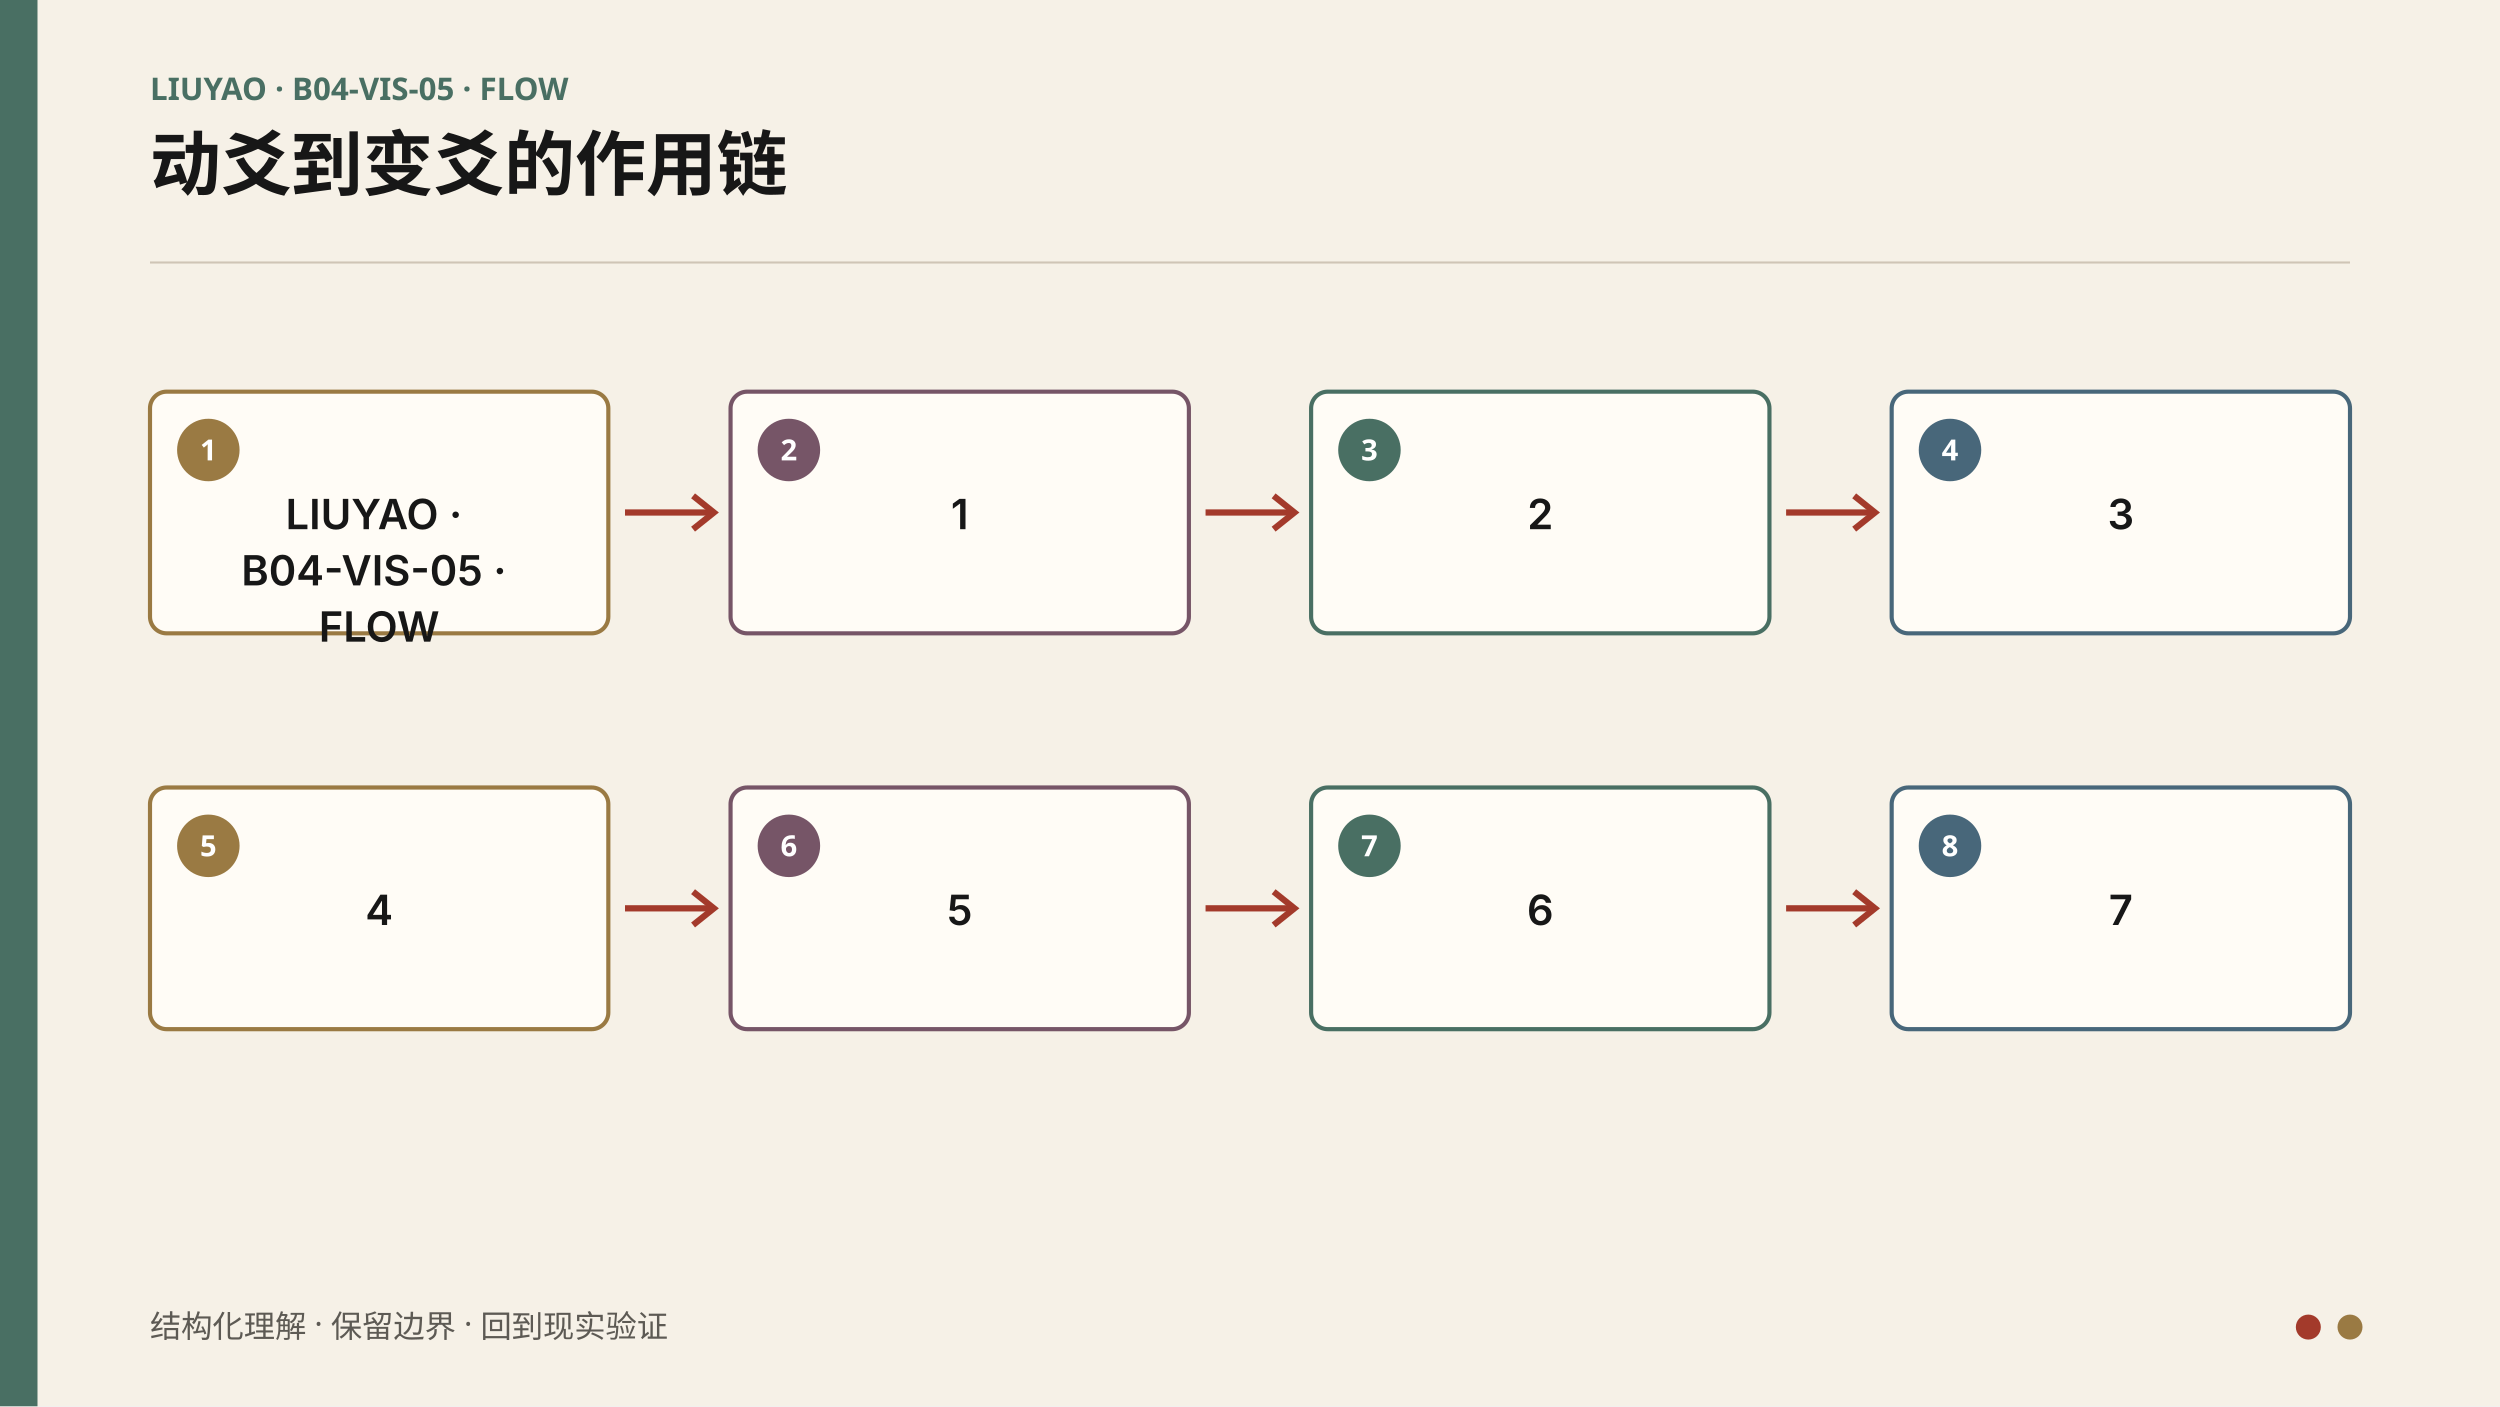
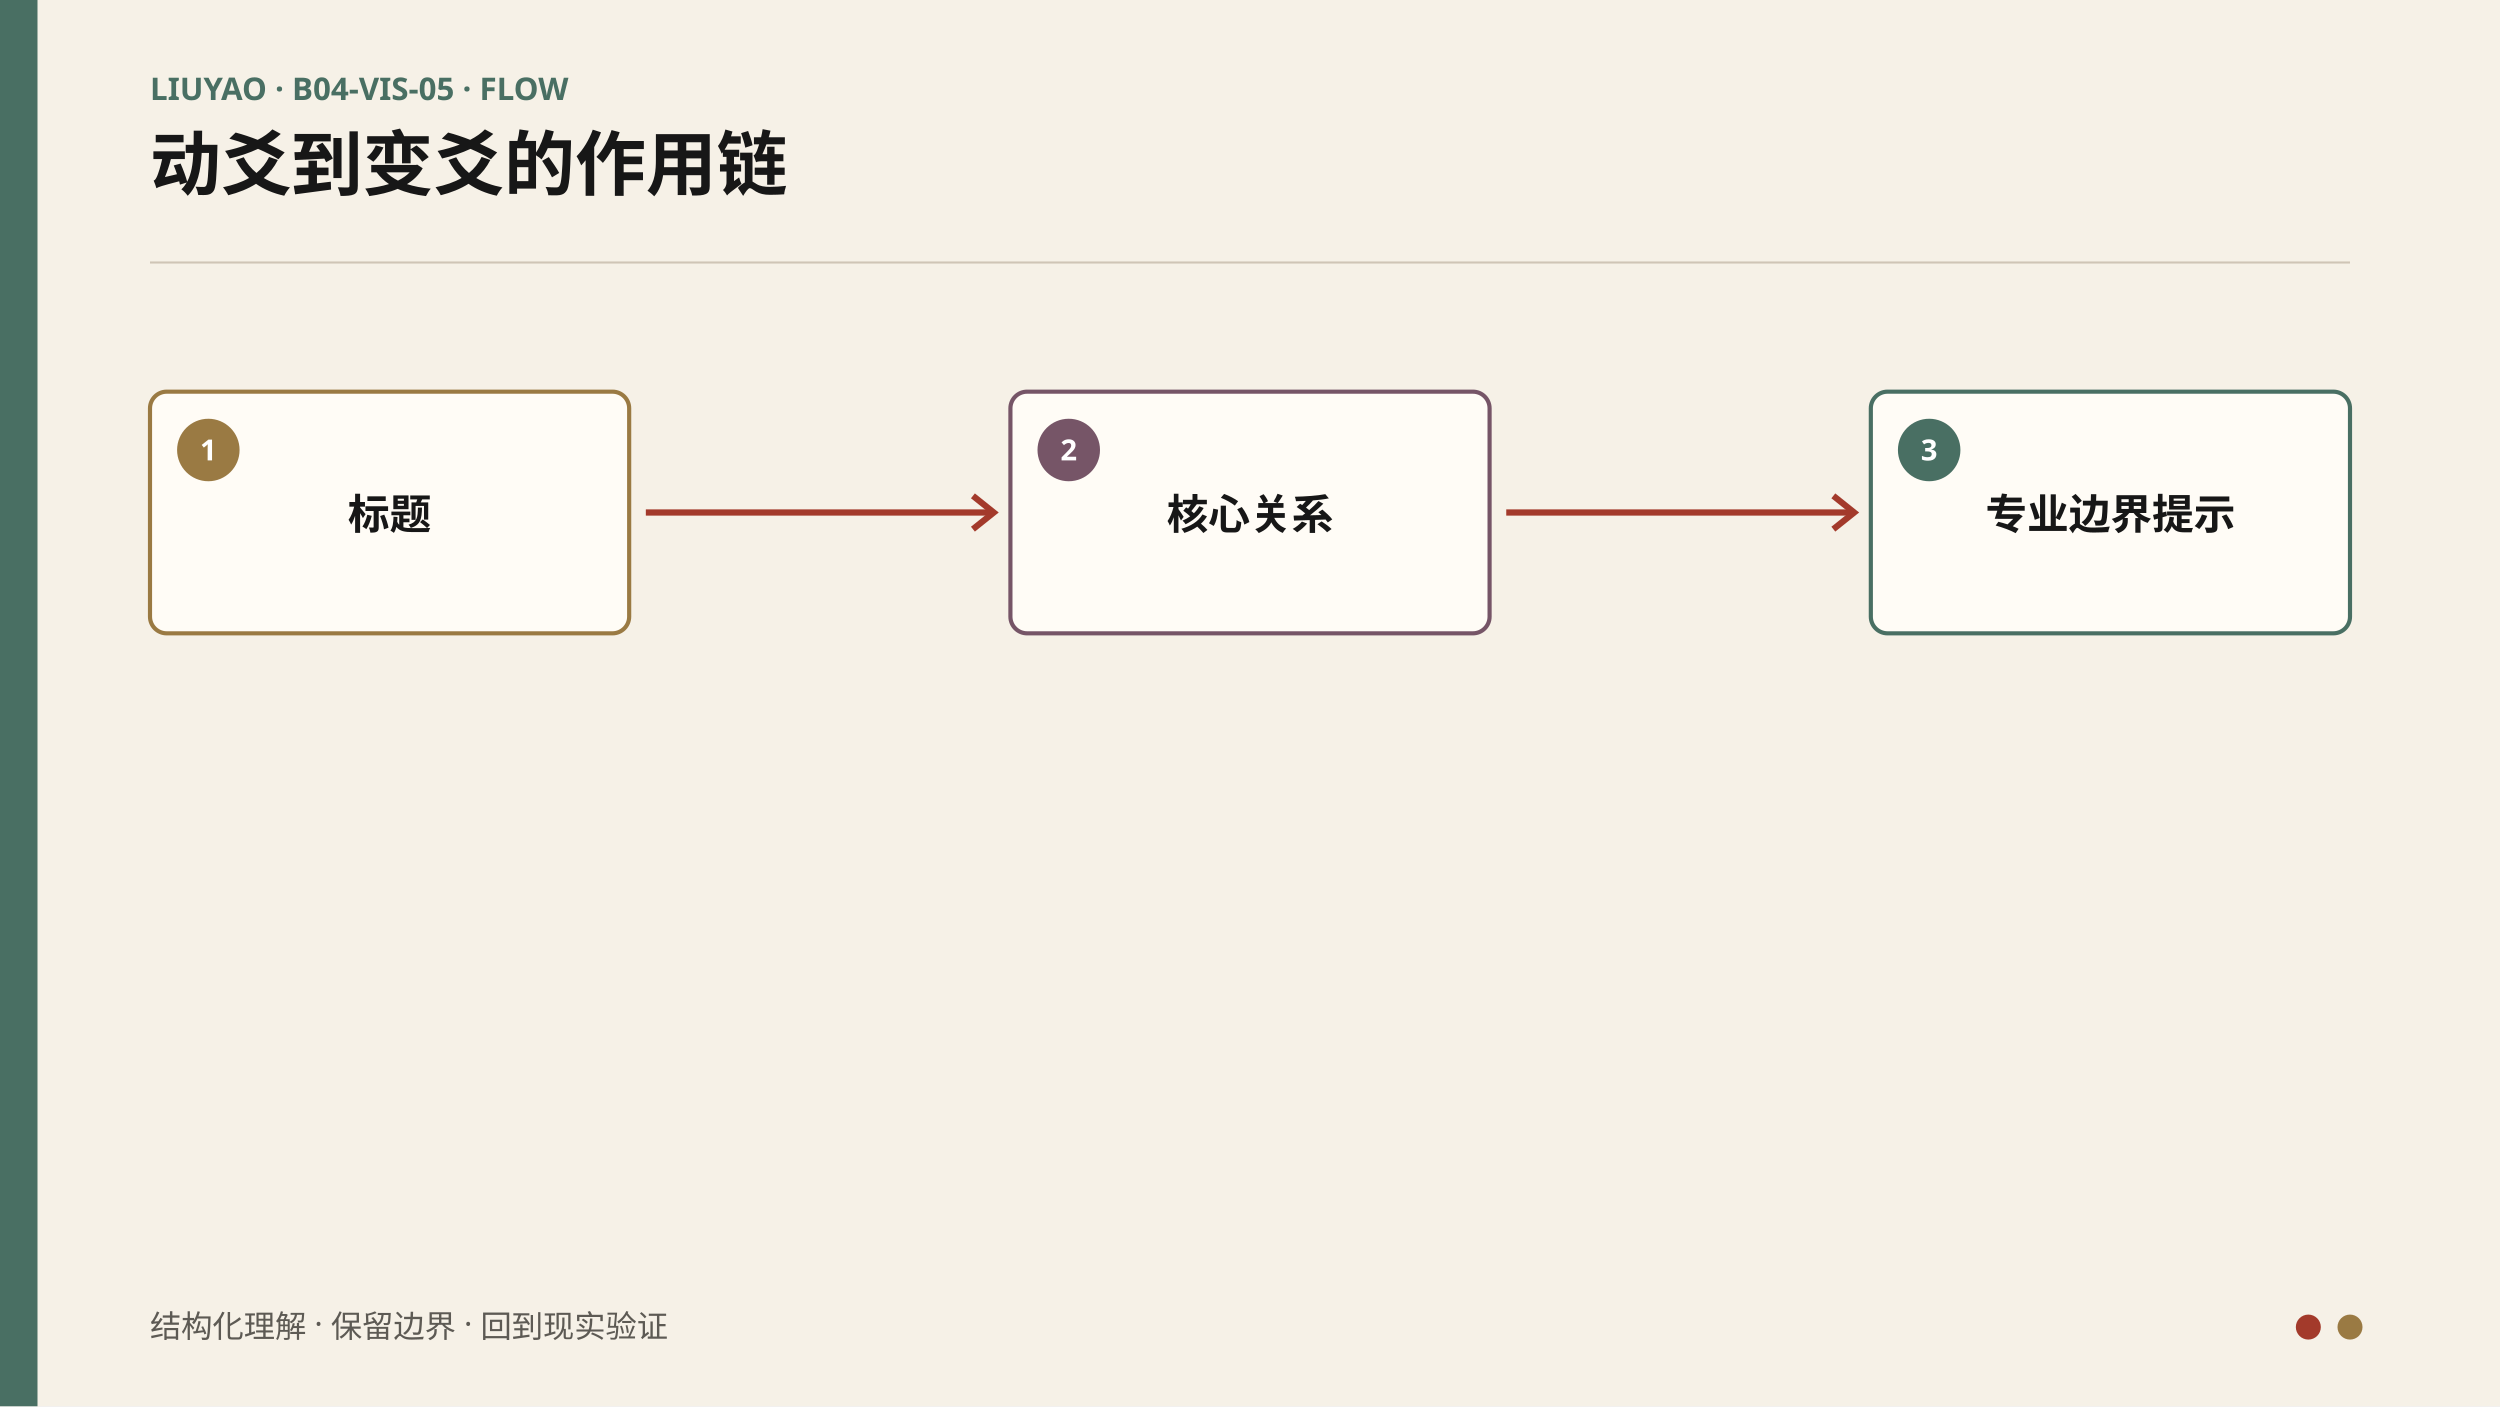
<svg xmlns="http://www.w3.org/2000/svg" data-visual-system="LIUYAO_VISUAL_SYSTEM_V1" data-style="modern-eastern-analytical" data-art-direction="content-growth-visual-v2" data-layout="flow" width="1200" height="675" viewBox="0 0 1200 675" role="img" aria-labelledby="title desc">
  <rect width="1200" height="675" fill="#F6F1E7" />
  <rect x="0" y="0" width="18" height="675" fill="#496F63" />
  <text x="72" y="48" fill="#496F63" font-size="15" font-weight="700" letter-spacing="0" font-family="system-ui, sans-serif">LIUYAO · B04-VIS-05 · FLOW</text>
  <text x="72" y="91" text-anchor="start" fill="#171717" font-size="34" font-weight="750" font-family="system-ui, -apple-system, BlinkMacSystemFont, 'Segoe UI', sans-serif">
    <tspan x="72" dy="0">动爻到变爻的作用链</tspan>
  </text>
  <line x1="72" y1="126" x2="1128" y2="126" stroke="#CFC5B6" stroke-width="1" />
-   <rect x="72" y="188" width="220" height="116" rx="8" fill="#FFFCF6" stroke="#9A7A43" stroke-width="2" />
+   <rect x="72" y="188" width="230" height="116" rx="8" fill="#FFFCF6" stroke="#9A7A43" stroke-width="2" />
  <circle cx="100" cy="216" r="15" fill="#9A7A43" />
  <text x="100" y="221" text-anchor="middle" fill="#fff" font-size="14" font-weight="700" font-family="system-ui, sans-serif">1</text>
-   <text x="182" y="254" text-anchor="middle" fill="#171717" font-size="20" font-weight="600" font-family="system-ui, -apple-system, BlinkMacSystemFont, 'Segoe UI', sans-serif">
-     <tspan x="182" dy="0">LIUYAO ·</tspan>
-     <tspan x="182" dy="27">B04-VIS-05 ·</tspan>
-     <tspan x="182" dy="27">FLOW</tspan>
+   <text x="187" y="254" text-anchor="middle" fill="#171717" font-size="20" font-weight="600" font-family="system-ui, -apple-system, BlinkMacSystemFont, 'Segoe UI', sans-serif">
+     <tspan x="187" dy="0">标题</tspan>
  </text>
-   <path d="M 300 246 H 342.667" stroke="#A33A2B" stroke-width="3" />
-   <path d="M 332.667 238 L 342.667 246 L 332.667 254" fill="none" stroke="#A33A2B" stroke-width="3" />
-   <rect x="350.667" y="188" width="220" height="116" rx="8" fill="#FFFCF6" stroke="#765567" stroke-width="2" />
-   <circle cx="378.667" cy="216" r="15" fill="#765567" />
-   <text x="378.667" y="221" text-anchor="middle" fill="#fff" font-size="14" font-weight="700" font-family="system-ui, sans-serif">2</text>
-   <text x="460.667" y="254" text-anchor="middle" fill="#171717" font-size="20" font-weight="600" font-family="system-ui, -apple-system, BlinkMacSystemFont, 'Segoe UI', sans-serif">
-     <tspan x="460.667" dy="0">1</tspan>
+   <path d="M 310 246 H 477" stroke="#A33A2B" stroke-width="3" />
+   <path d="M 467 238 L 477 246 L 467 254" fill="none" stroke="#A33A2B" stroke-width="3" />
+   <rect x="485" y="188" width="230" height="116" rx="8" fill="#FFFCF6" stroke="#765567" stroke-width="2" />
+   <circle cx="513" cy="216" r="15" fill="#765567" />
+   <text x="513" y="221" text-anchor="middle" fill="#fff" font-size="14" font-weight="700" font-family="system-ui, sans-serif">2</text>
+   <text x="600" y="254" text-anchor="middle" fill="#171717" font-size="20" font-weight="600" font-family="system-ui, -apple-system, BlinkMacSystemFont, 'Segoe UI', sans-serif">
+     <tspan x="600" dy="0">核心关系</tspan>
  </text>
-   <path d="M 578.667 246 H 621.333" stroke="#A33A2B" stroke-width="3" />
-   <path d="M 611.333 238 L 621.333 246 L 611.333 254" fill="none" stroke="#A33A2B" stroke-width="3" />
-   <rect x="629.333" y="188" width="220" height="116" rx="8" fill="#FFFCF6" stroke="#496F63" stroke-width="2" />
-   <circle cx="657.333" cy="216" r="15" fill="#496F63" />
-   <text x="657.333" y="221" text-anchor="middle" fill="#fff" font-size="14" font-weight="700" font-family="system-ui, sans-serif">3</text>
-   <text x="739.333" y="254" text-anchor="middle" fill="#171717" font-size="20" font-weight="600" font-family="system-ui, -apple-system, BlinkMacSystemFont, 'Segoe UI', sans-serif">
-     <tspan x="739.333" dy="0">2</tspan>
-   </text>
-   <path d="M 857.333 246 H 900" stroke="#A33A2B" stroke-width="3" />
-   <path d="M 890 238 L 900 246 L 890 254" fill="none" stroke="#A33A2B" stroke-width="3" />
-   <rect x="908" y="188" width="220" height="116" rx="8" fill="#FFFCF6" stroke="#48677A" stroke-width="2" />
-   <circle cx="936" cy="216" r="15" fill="#48677A" />
-   <text x="936" y="221" text-anchor="middle" fill="#fff" font-size="14" font-weight="700" font-family="system-ui, sans-serif">4</text>
-   <text x="1018" y="254" text-anchor="middle" fill="#171717" font-size="20" font-weight="600" font-family="system-ui, -apple-system, BlinkMacSystemFont, 'Segoe UI', sans-serif">
-     <tspan x="1018" dy="0">3</tspan>
-   </text>
-   <rect x="72" y="378" width="220" height="116" rx="8" fill="#FFFCF6" stroke="#9A7A43" stroke-width="2" />
-   <circle cx="100" cy="406" r="15" fill="#9A7A43" />
-   <text x="100" y="411" text-anchor="middle" fill="#fff" font-size="14" font-weight="700" font-family="system-ui, sans-serif">5</text>
-   <text x="182" y="444" text-anchor="middle" fill="#171717" font-size="20" font-weight="600" font-family="system-ui, -apple-system, BlinkMacSystemFont, 'Segoe UI', sans-serif">
-     <tspan x="182" dy="0">4</tspan>
-   </text>
-   <path d="M 300 436 H 342.667" stroke="#A33A2B" stroke-width="3" />
-   <path d="M 332.667 428 L 342.667 436 L 332.667 444" fill="none" stroke="#A33A2B" stroke-width="3" />
-   <rect x="350.667" y="378" width="220" height="116" rx="8" fill="#FFFCF6" stroke="#765567" stroke-width="2" />
-   <circle cx="378.667" cy="406" r="15" fill="#765567" />
-   <text x="378.667" y="411" text-anchor="middle" fill="#fff" font-size="14" font-weight="700" font-family="system-ui, sans-serif">6</text>
-   <text x="460.667" y="444" text-anchor="middle" fill="#171717" font-size="20" font-weight="600" font-family="system-ui, -apple-system, BlinkMacSystemFont, 'Segoe UI', sans-serif">
-     <tspan x="460.667" dy="0">5</tspan>
-   </text>
-   <path d="M 578.667 436 H 621.333" stroke="#A33A2B" stroke-width="3" />
-   <path d="M 611.333 428 L 621.333 436 L 611.333 444" fill="none" stroke="#A33A2B" stroke-width="3" />
-   <rect x="629.333" y="378" width="220" height="116" rx="8" fill="#FFFCF6" stroke="#496F63" stroke-width="2" />
-   <circle cx="657.333" cy="406" r="15" fill="#496F63" />
-   <text x="657.333" y="411" text-anchor="middle" fill="#fff" font-size="14" font-weight="700" font-family="system-ui, sans-serif">7</text>
-   <text x="739.333" y="444" text-anchor="middle" fill="#171717" font-size="20" font-weight="600" font-family="system-ui, -apple-system, BlinkMacSystemFont, 'Segoe UI', sans-serif">
-     <tspan x="739.333" dy="0">6</tspan>
-   </text>
-   <path d="M 857.333 436 H 900" stroke="#A33A2B" stroke-width="3" />
-   <path d="M 890 428 L 900 436 L 890 444" fill="none" stroke="#A33A2B" stroke-width="3" />
-   <rect x="908" y="378" width="220" height="116" rx="8" fill="#FFFCF6" stroke="#48677A" stroke-width="2" />
-   <circle cx="936" cy="406" r="15" fill="#48677A" />
-   <text x="936" y="411" text-anchor="middle" fill="#fff" font-size="14" font-weight="700" font-family="system-ui, sans-serif">8</text>
-   <text x="1018" y="444" text-anchor="middle" fill="#171717" font-size="20" font-weight="600" font-family="system-ui, -apple-system, BlinkMacSystemFont, 'Segoe UI', sans-serif">
-     <tspan x="1018" dy="0">7</tspan>
+   <path d="M 723 246 H 890" stroke="#A33A2B" stroke-width="3" />
+   <path d="M 880 238 L 890 246 L 880 254" fill="none" stroke="#A33A2B" stroke-width="3" />
+   <rect x="898" y="188" width="230" height="116" rx="8" fill="#FFFCF6" stroke="#496F63" stroke-width="2" />
+   <circle cx="926" cy="216" r="15" fill="#496F63" />
+   <text x="926" y="221" text-anchor="middle" fill="#fff" font-size="14" font-weight="700" font-family="system-ui, sans-serif">3</text>
+   <text x="1013" y="254" text-anchor="middle" fill="#171717" font-size="20" font-weight="600" font-family="system-ui, -apple-system, BlinkMacSystemFont, 'Segoe UI', sans-serif">
+     <tspan x="1013" dy="0">专业边界提示</tspan>
  </text>
  <text x="72" y="642" fill="#5D5A54" font-size="15" font-family="system-ui, sans-serif">结构化理解 · 保留边界 · 回到现实验证</text>
  <circle cx="1108" cy="637" r="6" fill="#A33A2B" />
  <circle cx="1128" cy="637" r="6" fill="#9A7A43" />
</svg>
